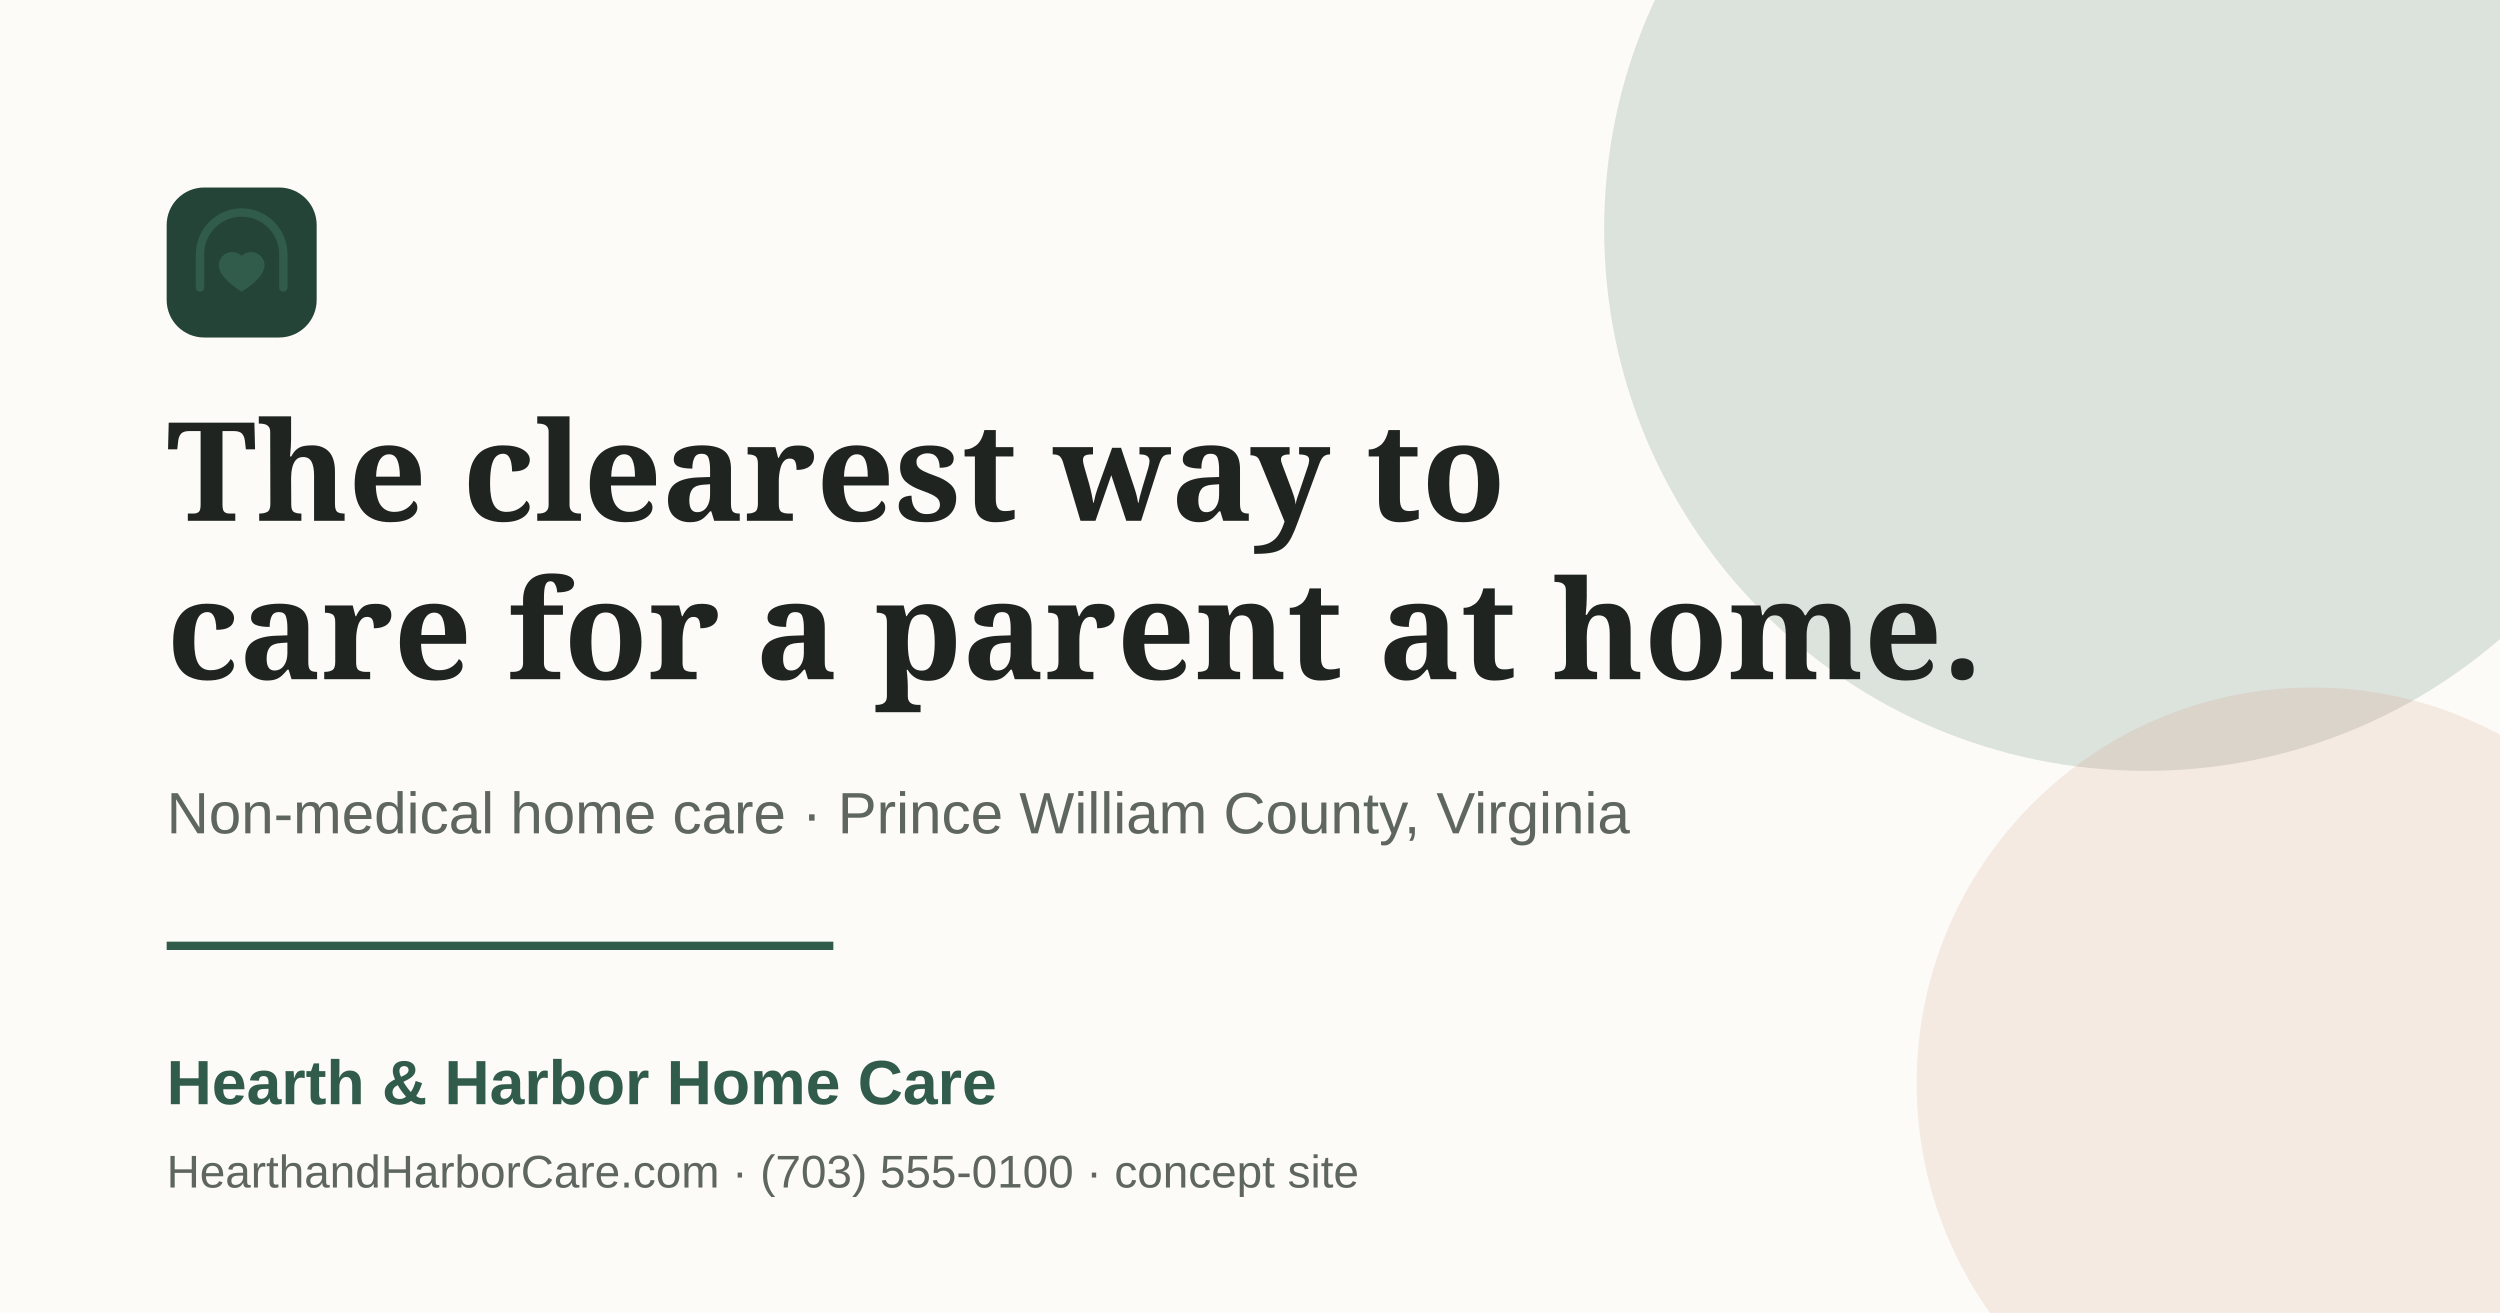
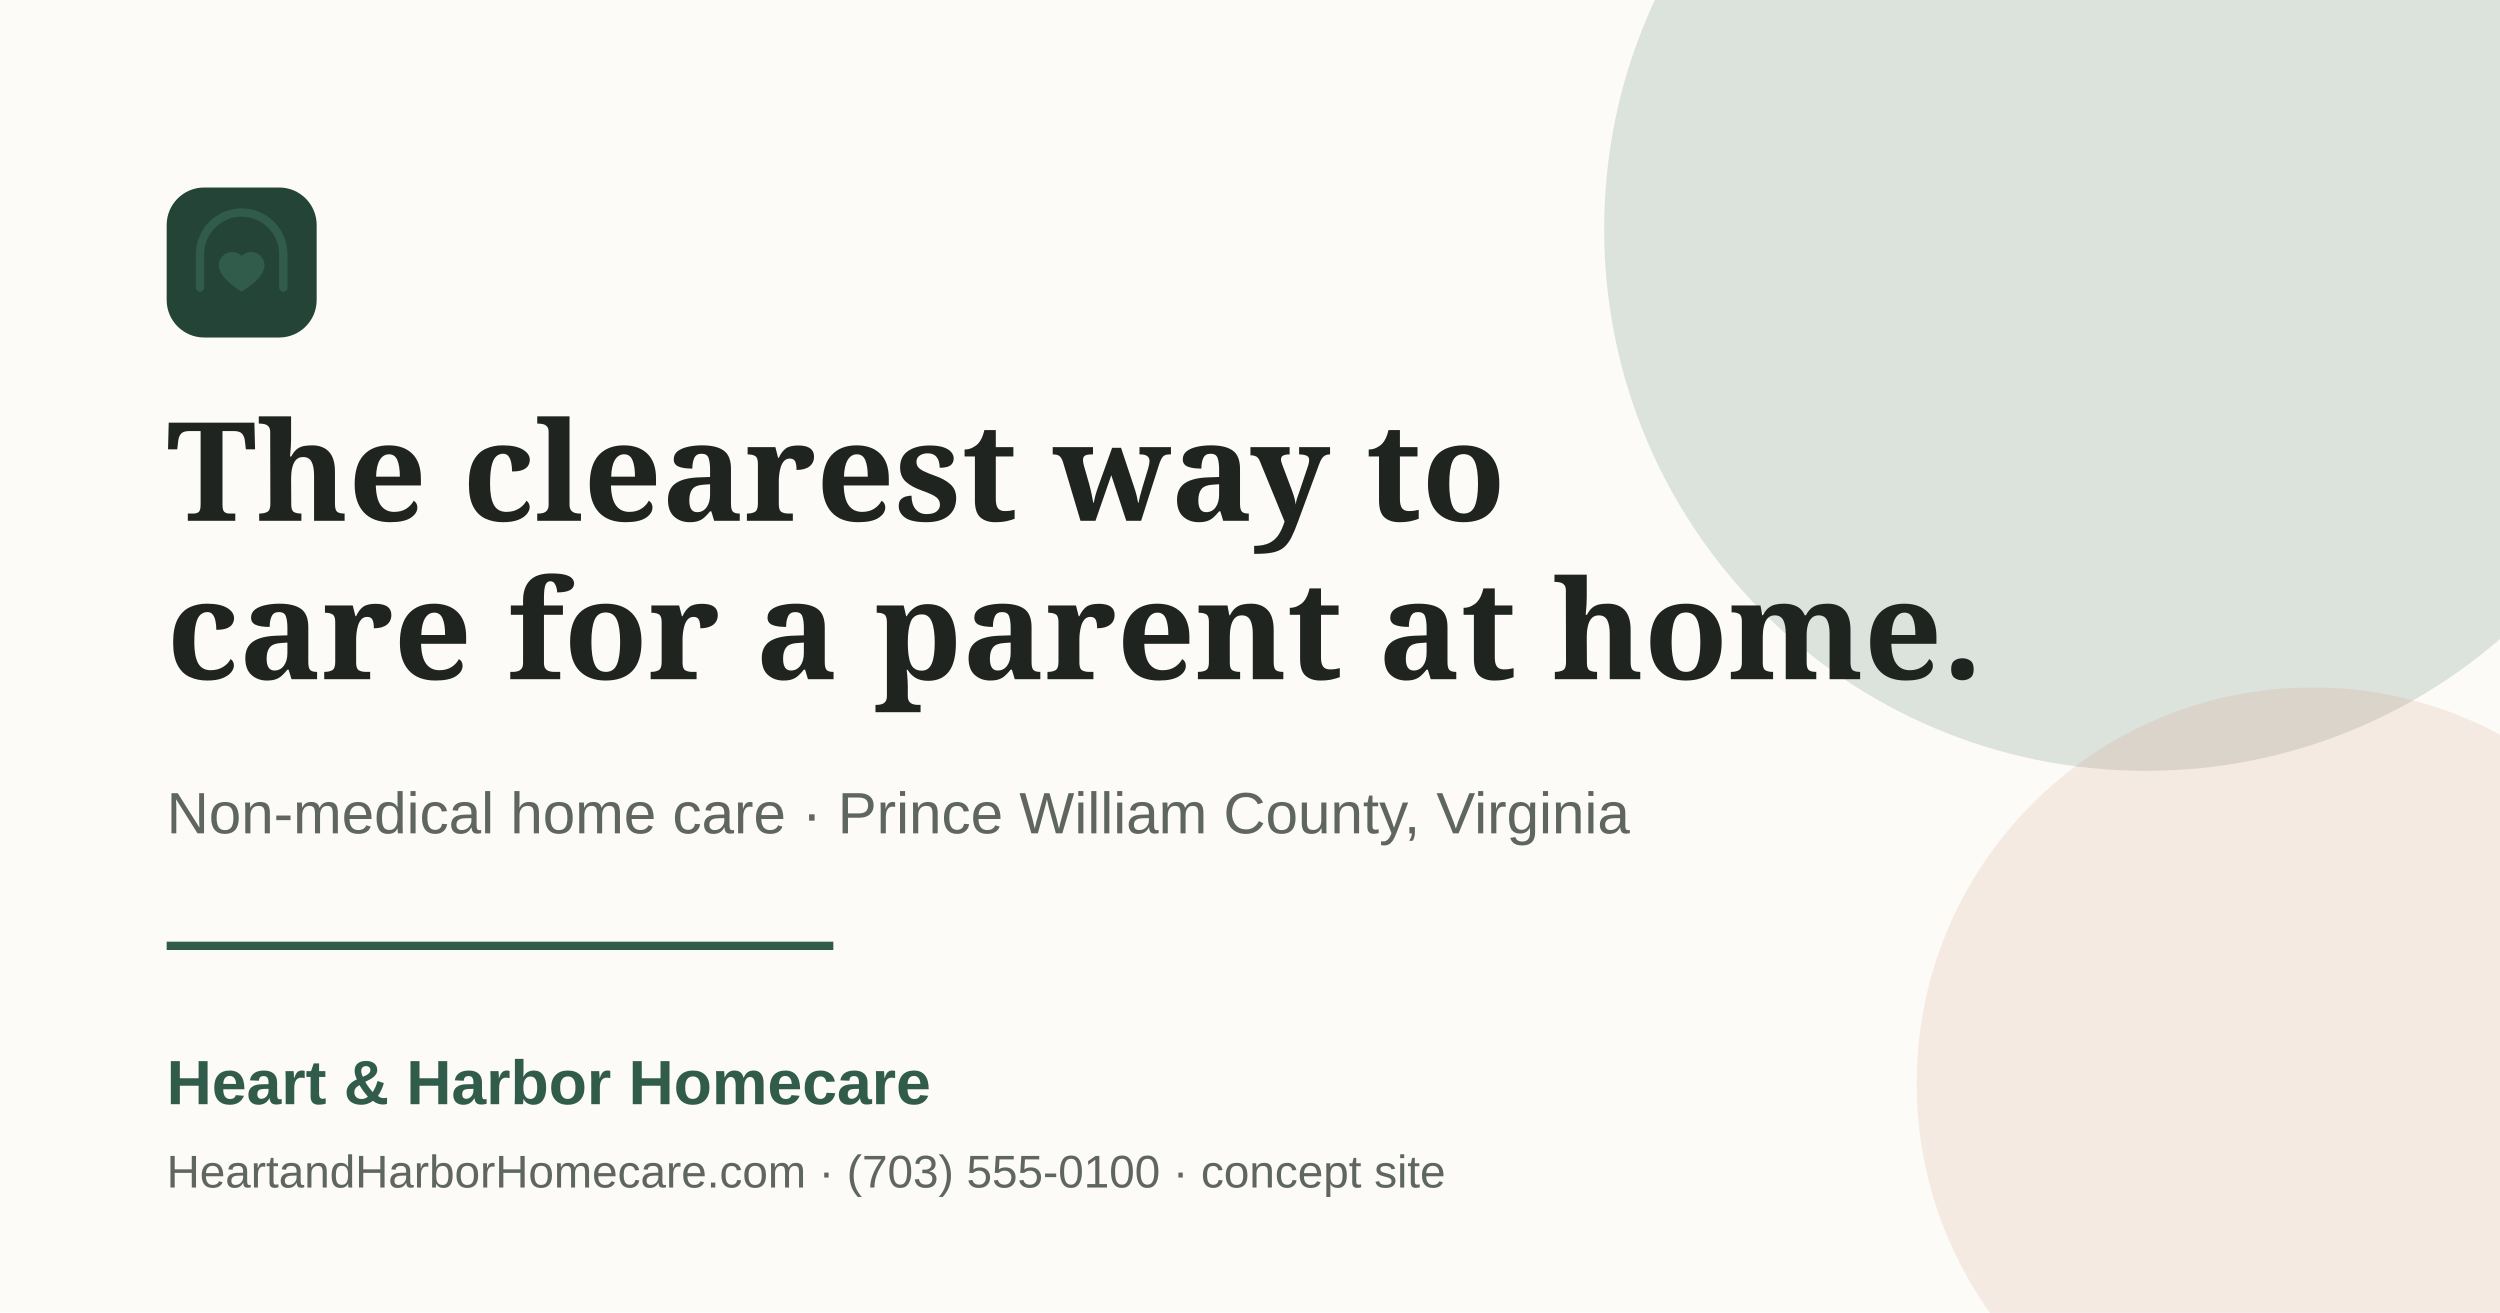
<svg xmlns="http://www.w3.org/2000/svg" width="1200" height="630" viewBox="0 0 1200 630">
  <rect width="1200" height="630" fill="#FCFBF7" />
  <circle cx="1030" cy="110" r="260" fill="#315C4C" opacity=".16" />
  <circle cx="1110" cy="520" r="190" fill="#C97B5E" opacity=".14" />
  <g transform="translate(80 90)">
    <rect width="72" height="72" rx="18" fill="#234437" />
    <path d="M16 48V32c0-11 9-20 20-20s20 9 20 20v16" fill="none" stroke="#315C4C" stroke-width="4" stroke-linecap="round" />
    <path d="M36 50c-7-4.4-11-8.6-11-13a6.5 6.5 0 0 1 11-4.2 6.5 6.5 0 0 1 11 4.2c0 4.4-4 8.6-11 13Z" fill="#315C4C" />
  </g>
  <text x="80" y="250" font-family="Georgia, serif" font-size="66" font-weight="700" fill="#1F2421">The clearest way to</text>
  <text x="80" y="326" font-family="Georgia, serif" font-size="66" font-weight="700" fill="#1F2421">care for a parent at home.</text>
  <text x="80" y="400" font-family="Arial, sans-serif" font-size="28" fill="#5E665F">Non-medical home care · Prince William County, Virginia</text>
  <rect x="80" y="452" width="320" height="4" fill="#315C4C" />
-   <text x="80" y="530" font-family="Arial, sans-serif" font-size="30" font-weight="700" fill="#315C4C">Hearth &amp; Harbor Home Care</text>
-   <text x="80" y="570" font-family="Arial, sans-serif" font-size="22" fill="#5E665F">HearthandHarborCare.com · (703) 555-0100 · concept site</text>
+   <text x="80" y="530" font-family="Arial, sans-serif" font-size="30" font-weight="700" fill="#315C4C">Heart &amp; Harbor Homecare</text>
+   <text x="80" y="570" font-family="Arial, sans-serif" font-size="22" fill="#5E665F">HeartandHarborHomecare.com · (703) 555-0100 · concept site</text>
</svg>
